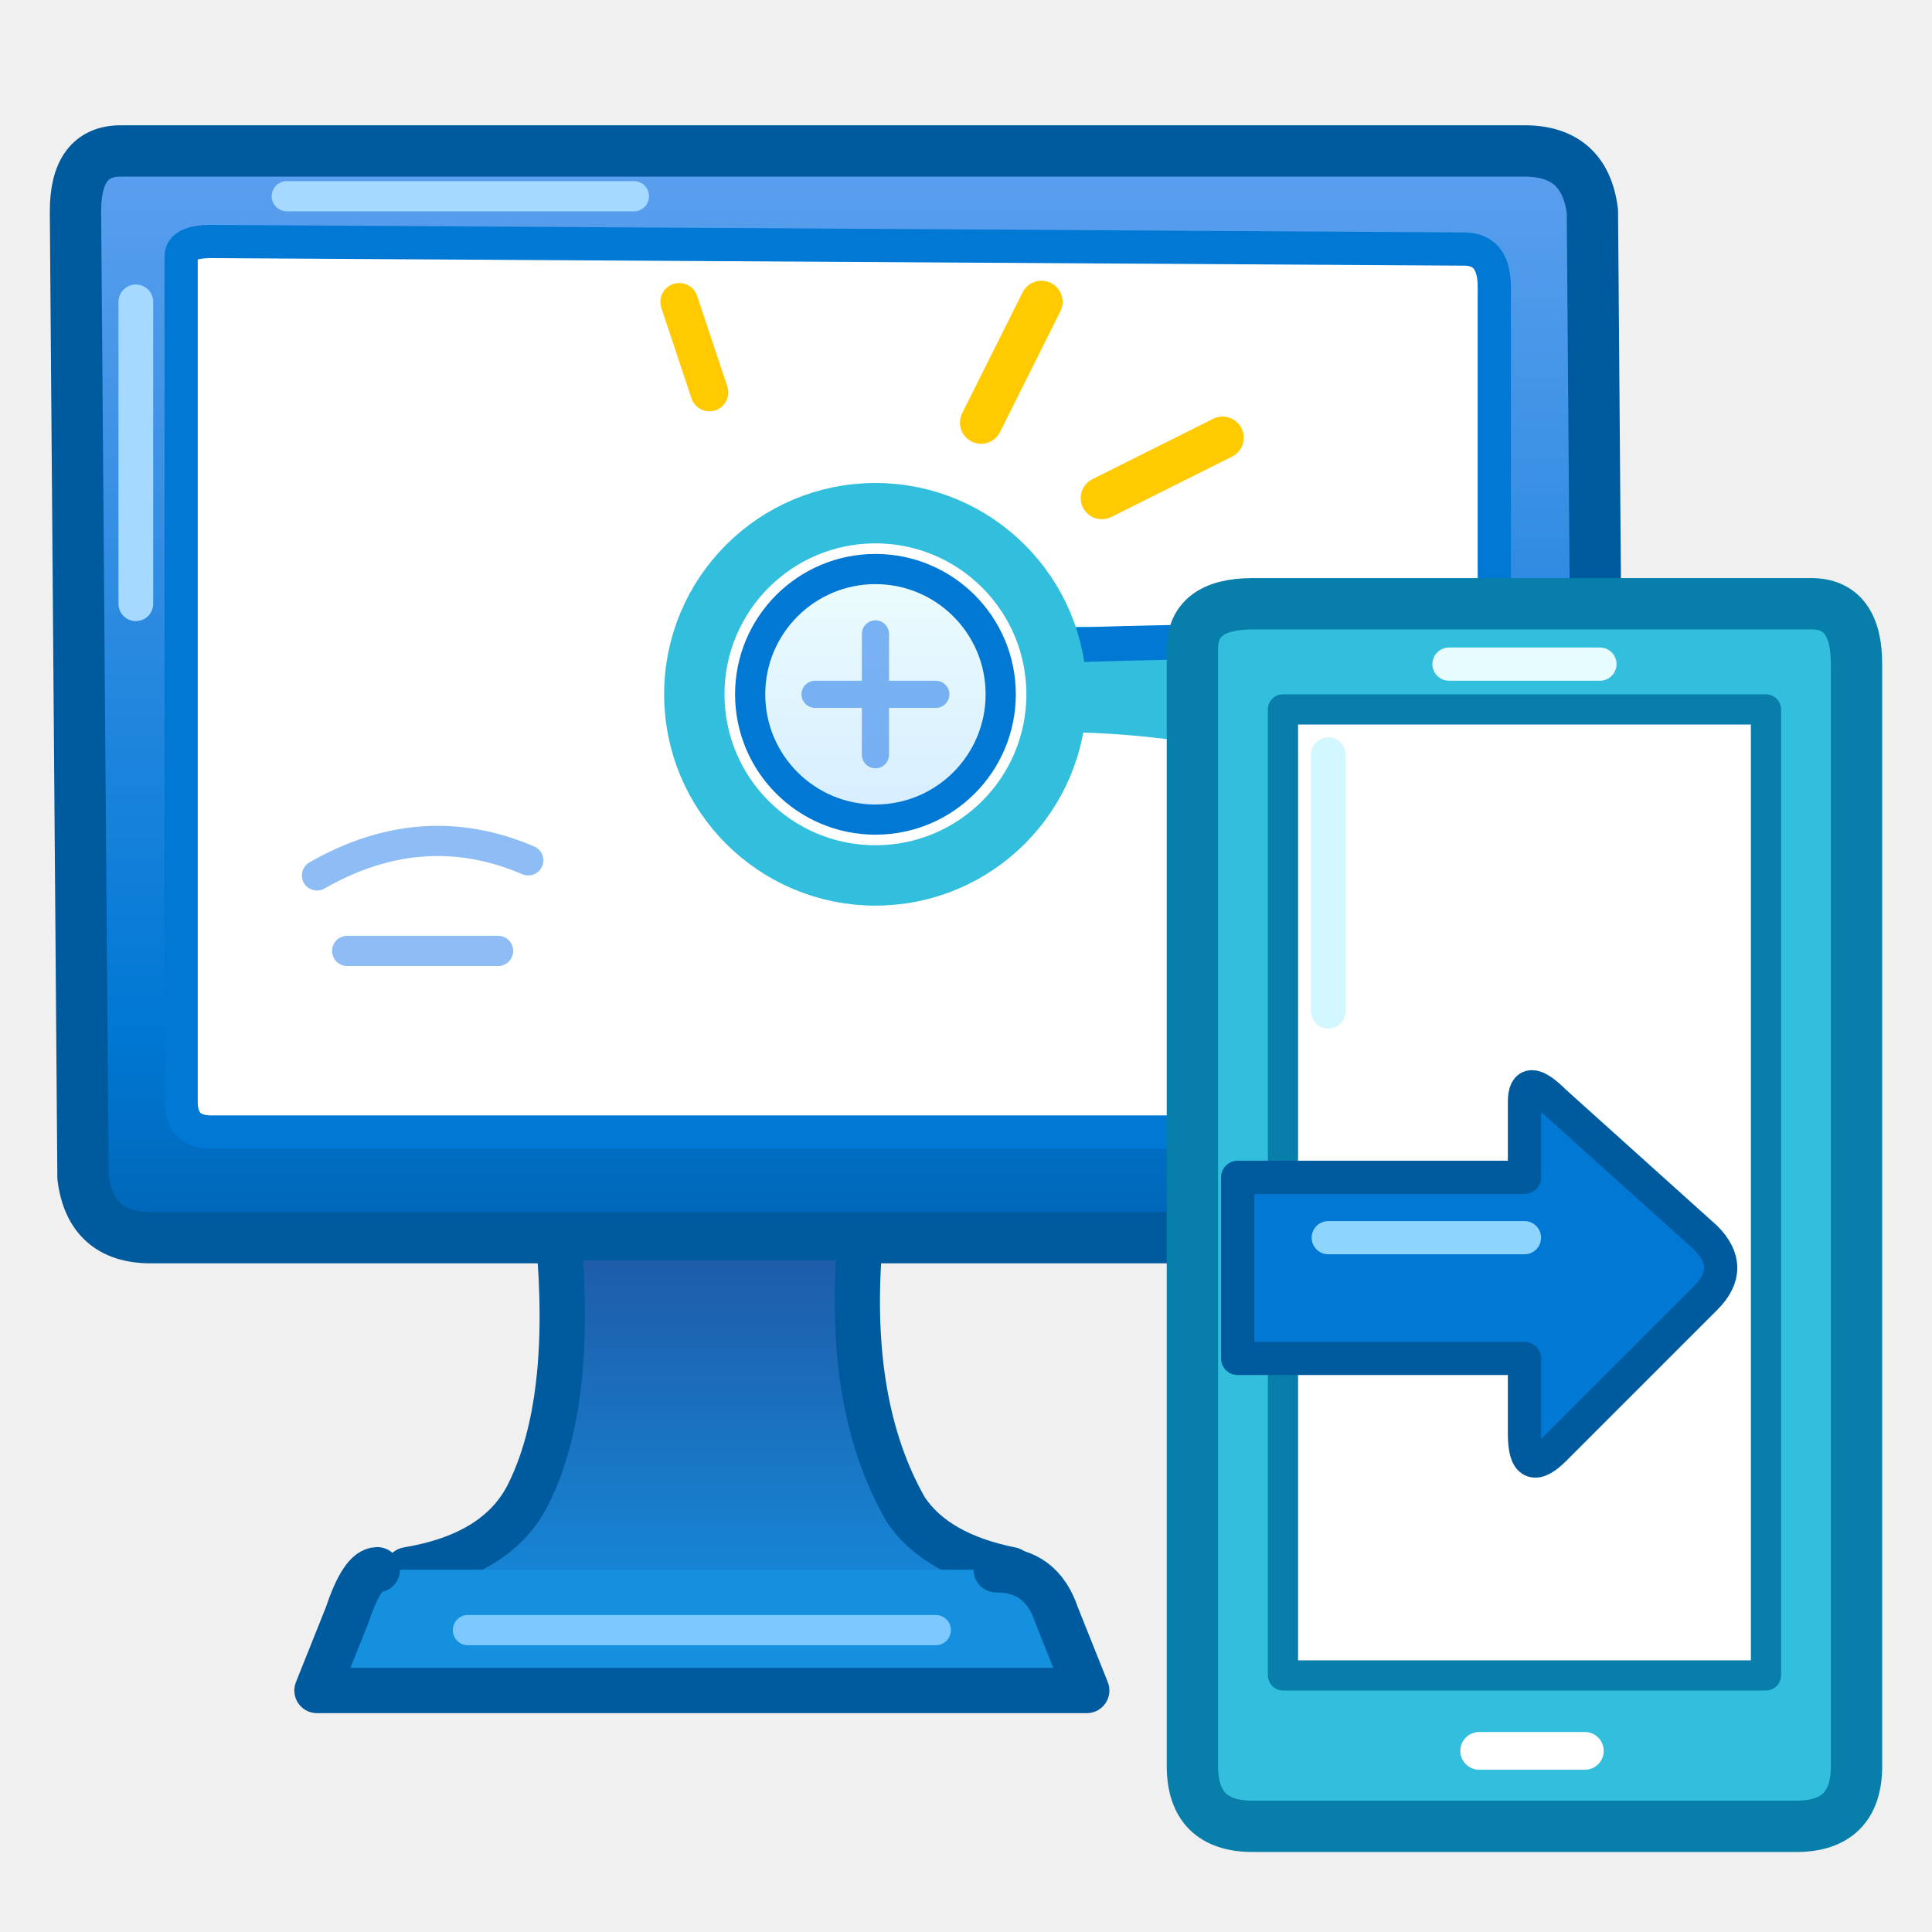
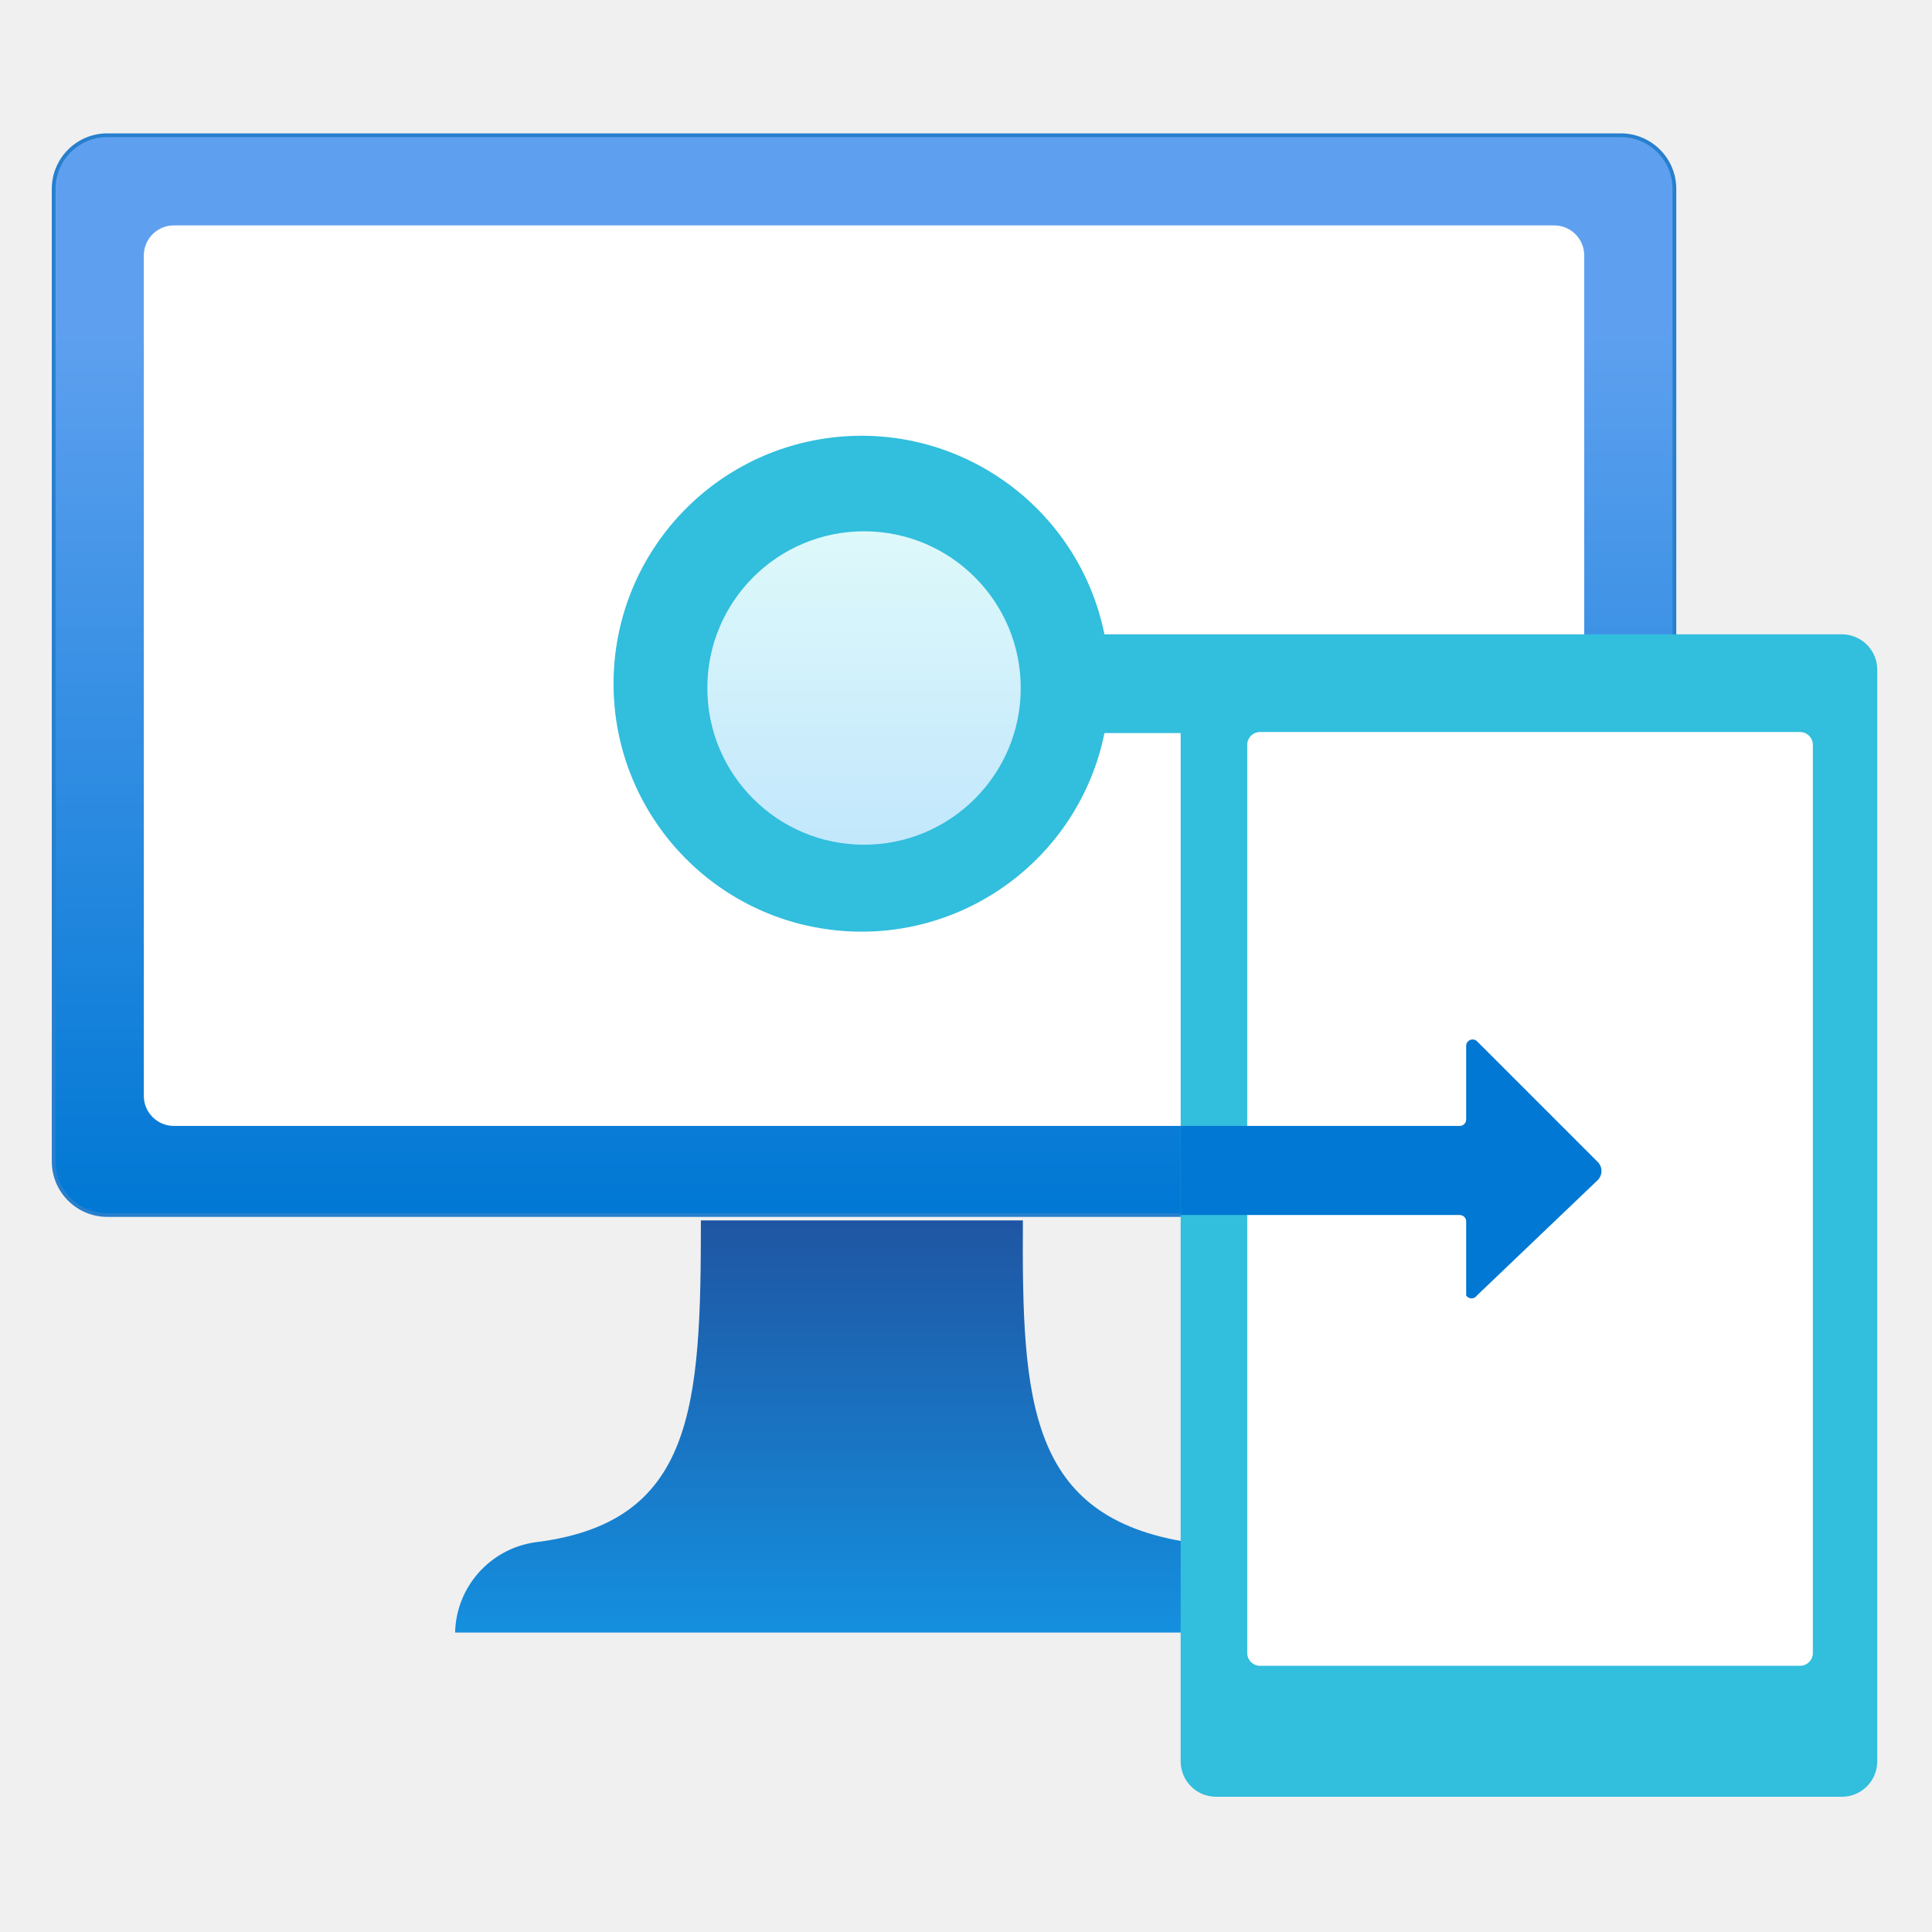
- <svg xmlns="http://www.w3.org/2000/svg" width="128" height="128" viewBox="0 0 128 128" fill="none" stroke-linecap="round" stroke-linejoin="round">
+ <svg xmlns="http://www.w3.org/2000/svg" width="128" height="128" viewBox="0 0 128 128" fill="none">
  <defs>
-     <linearGradient id="monitorBlue" x1="45" y1="9" x2="45" y2="81" gradientUnits="userSpaceOnUse">
-       <stop offset="0" stop-color="#5EA0EF" />
-       <stop offset="0.82" stop-color="#0078D4" />
-       <stop offset="1" stop-color="#0067B8" />
+     <linearGradient id="screenBlue" x1="8.05" y1="11.32" x2="8.05" y2="1.26" gradientUnits="userSpaceOnUse">
+       <stop offset="0" stop-color="#0078d4" />
+       <stop offset="0.82" stop-color="#5ea0ef" />
    </linearGradient>
-     <linearGradient id="standBlue" x1="45" y1="80" x2="45" y2="110" gradientUnits="userSpaceOnUse">
-       <stop offset="0" stop-color="#1F56A3" />
-       <stop offset="1" stop-color="#1490DF" />
+     <linearGradient id="standBlue" x1="8.05" y1="15.21" x2="8.05" y2="11.32" gradientUnits="userSpaceOnUse">
+       <stop offset="0" stop-color="#1490df" />
+       <stop offset="0.98" stop-color="#1f56a3" />
    </linearGradient>
-     <linearGradient id="connectionGlow" x1="45" y1="35" x2="45" y2="57" gradientUnits="userSpaceOnUse">
-       <stop offset="0" stop-color="#F0FFFD" />
-       <stop offset="1" stop-color="#D2EBFF" />
+     <linearGradient id="connectionBlue" x1="8.05" y1="7.87" x2="8.05" y2="4.94" gradientUnits="userSpaceOnUse">
+       <stop offset="0" stop-color="#d2ebff" />
+       <stop offset="1" stop-color="#f0fffd" />
    </linearGradient>
  </defs>
-   <path d="M8 10            Q5 10 5 14            L5.5 78            Q6 82 10 82            L102 82            Q106 82 106 78            L105.5 14            Q105 10 101 10            Z" fill="url(#monitorBlue)" stroke="#005A9E" stroke-width="3.4" />
-   <path d="M12 17            Q12 16 14 16            L97 16.5            Q99 16.5 99 19            L99 73            Q99 75 97 75            L14 75            Q12 75 12 73            Z" fill="#FFFFFF" stroke="#0078D4" stroke-width="2.2" />
-   <path d="M9 20 L9 40" stroke="#A6D9FF" stroke-width="2.3" />
-   <path d="M19 13 L42 13" stroke="#A6D9FF" stroke-width="2" />
-   <path d="M37 82            L57 82            Q56 93 60 100            Q62 103 67 104            L67 109            L27 109            L27 104            Q33 103 35 99            Q38 93 37 82            Z" fill="url(#standBlue)" stroke="#005A9E" stroke-width="3" />
-   <path d="M25 104            Q24 104 23 107            L21 112            L72 112            L70 107            Q69 104 66 104" fill="#1490DF" stroke="#005A9E" stroke-width="3" />
-   <path d="M31 108 L62 108" stroke="#7CC8FF" stroke-width="2" />
-   <path d="M58 46            Q70 44 81 46            L112 46" stroke="#32BEDD" stroke-width="7" />
-   <path d="M65 43 Q84 42 104 43" stroke="#0078D4" stroke-width="2.3" />
-   <circle cx="58" cy="46" r="12" fill="#FFFFFF" stroke="#32BEDD" stroke-width="4" />
-   <circle cx="58" cy="46" r="8.3" fill="url(#connectionGlow)" stroke="#0078D4" stroke-width="2" />
-   <path d="M54 46 L62 46 M58 42 L58 50" stroke="#5EA0EF" stroke-width="1.8" opacity=".8" />
-   <path d="M79 43            Q79 40 83 40            L120 40            Q123 40 123 44            L123 117            Q123 121 119 121            L83 121            Q79 121 79 117            Z" fill="#32BEDD" stroke="#087EAA" stroke-width="3.4" />
-   <path d="M85 47            L117 47            L117 111            L85 111            Z" fill="#FFFFFF" stroke="#087EAA" stroke-width="2" />
-   <path d="M88 50 L88 67" stroke="#D3F7FF" stroke-width="2.3" />
-   <path d="M82 78            L101 78            L101 73            Q101 71 103 73            L113 82            Q115 84 113 86            L103 96            Q101 98 101 95            L101 90            L82 90            Z" fill="#0078D4" stroke="#005A9E" stroke-width="2.2" />
-   <path d="M88 82 L101 82" stroke="#8DD5FF" stroke-width="2.2" />
-   <path d="M96 44 L106 44" stroke="#E7FCFF" stroke-width="2.2" />
-   <path d="M98 116 L105 116" stroke="#FFFFFF" stroke-width="2.5" />
-   <path d="M65 28 L69 20" stroke="#FFCA00" stroke-width="2.8" />
-   <path d="M73 33 L81 29" stroke="#FFCA00" stroke-width="2.8" />
-   <path d="M47 26 L45 20" stroke="#FFCA00" stroke-width="2.5" />
-   <path d="M21 58            Q28 54 35 57            M23 63 L33 63" stroke="#5EA0EF" stroke-width="2" opacity=".7" />
+   <g transform="scale(7.111111)" stroke-linecap="round" stroke-linejoin="round">
+     <rect x="0.5" y="1.26" width="15.1" height="10.06" rx="0.5" fill="url(#screenBlue)" stroke="#277fce" stroke-width=".035" />
+     <rect x="1.34" y="2.1" width="13.42" height="8.39" rx="0.28" fill="#fff" />
+     <path d="M11.08,14.37c-1.5-.23-1.56-1.31-1.55-3h-3c0,1.74-.06,2.82-1.55,3a.87.87,0,0,0-.74.84h7.54A.88.88,0,0,0,11.08,14.37Z" fill="url(#standBlue)" />
+     <path d="M17.17,5.91H10.29a2.31,2.31,0,1,0,0,.92H11v9.58a.33.33,0,0,0,.33.33h5.83a.33.33,0,0,0,.33-.33V6.24A.33.33,0,0,0,17.17,5.91Z" fill="#32bedd" />
+     <rect x="11.62" y="6.82" width="5.27" height="8.7" rx="0.12" fill="#fff" />
+     <circle cx="8.05" cy="6.41" r="1.46" opacity="0.9" fill="url(#connectionBlue)" />
+     <path d="M14.88,10.82,13.76,9.7a.06.06,0,0,0-.1.05v.68a.06.06,0,0,1-.06.06H11v.83H13.6a.06.06,0,0,1,.06.06v.69a.06.06,0,0,0,.1,0L14.88,11A.12.12,0,0,0,14.88,10.82Z" fill="#0078d4" />
+   </g>
</svg>
